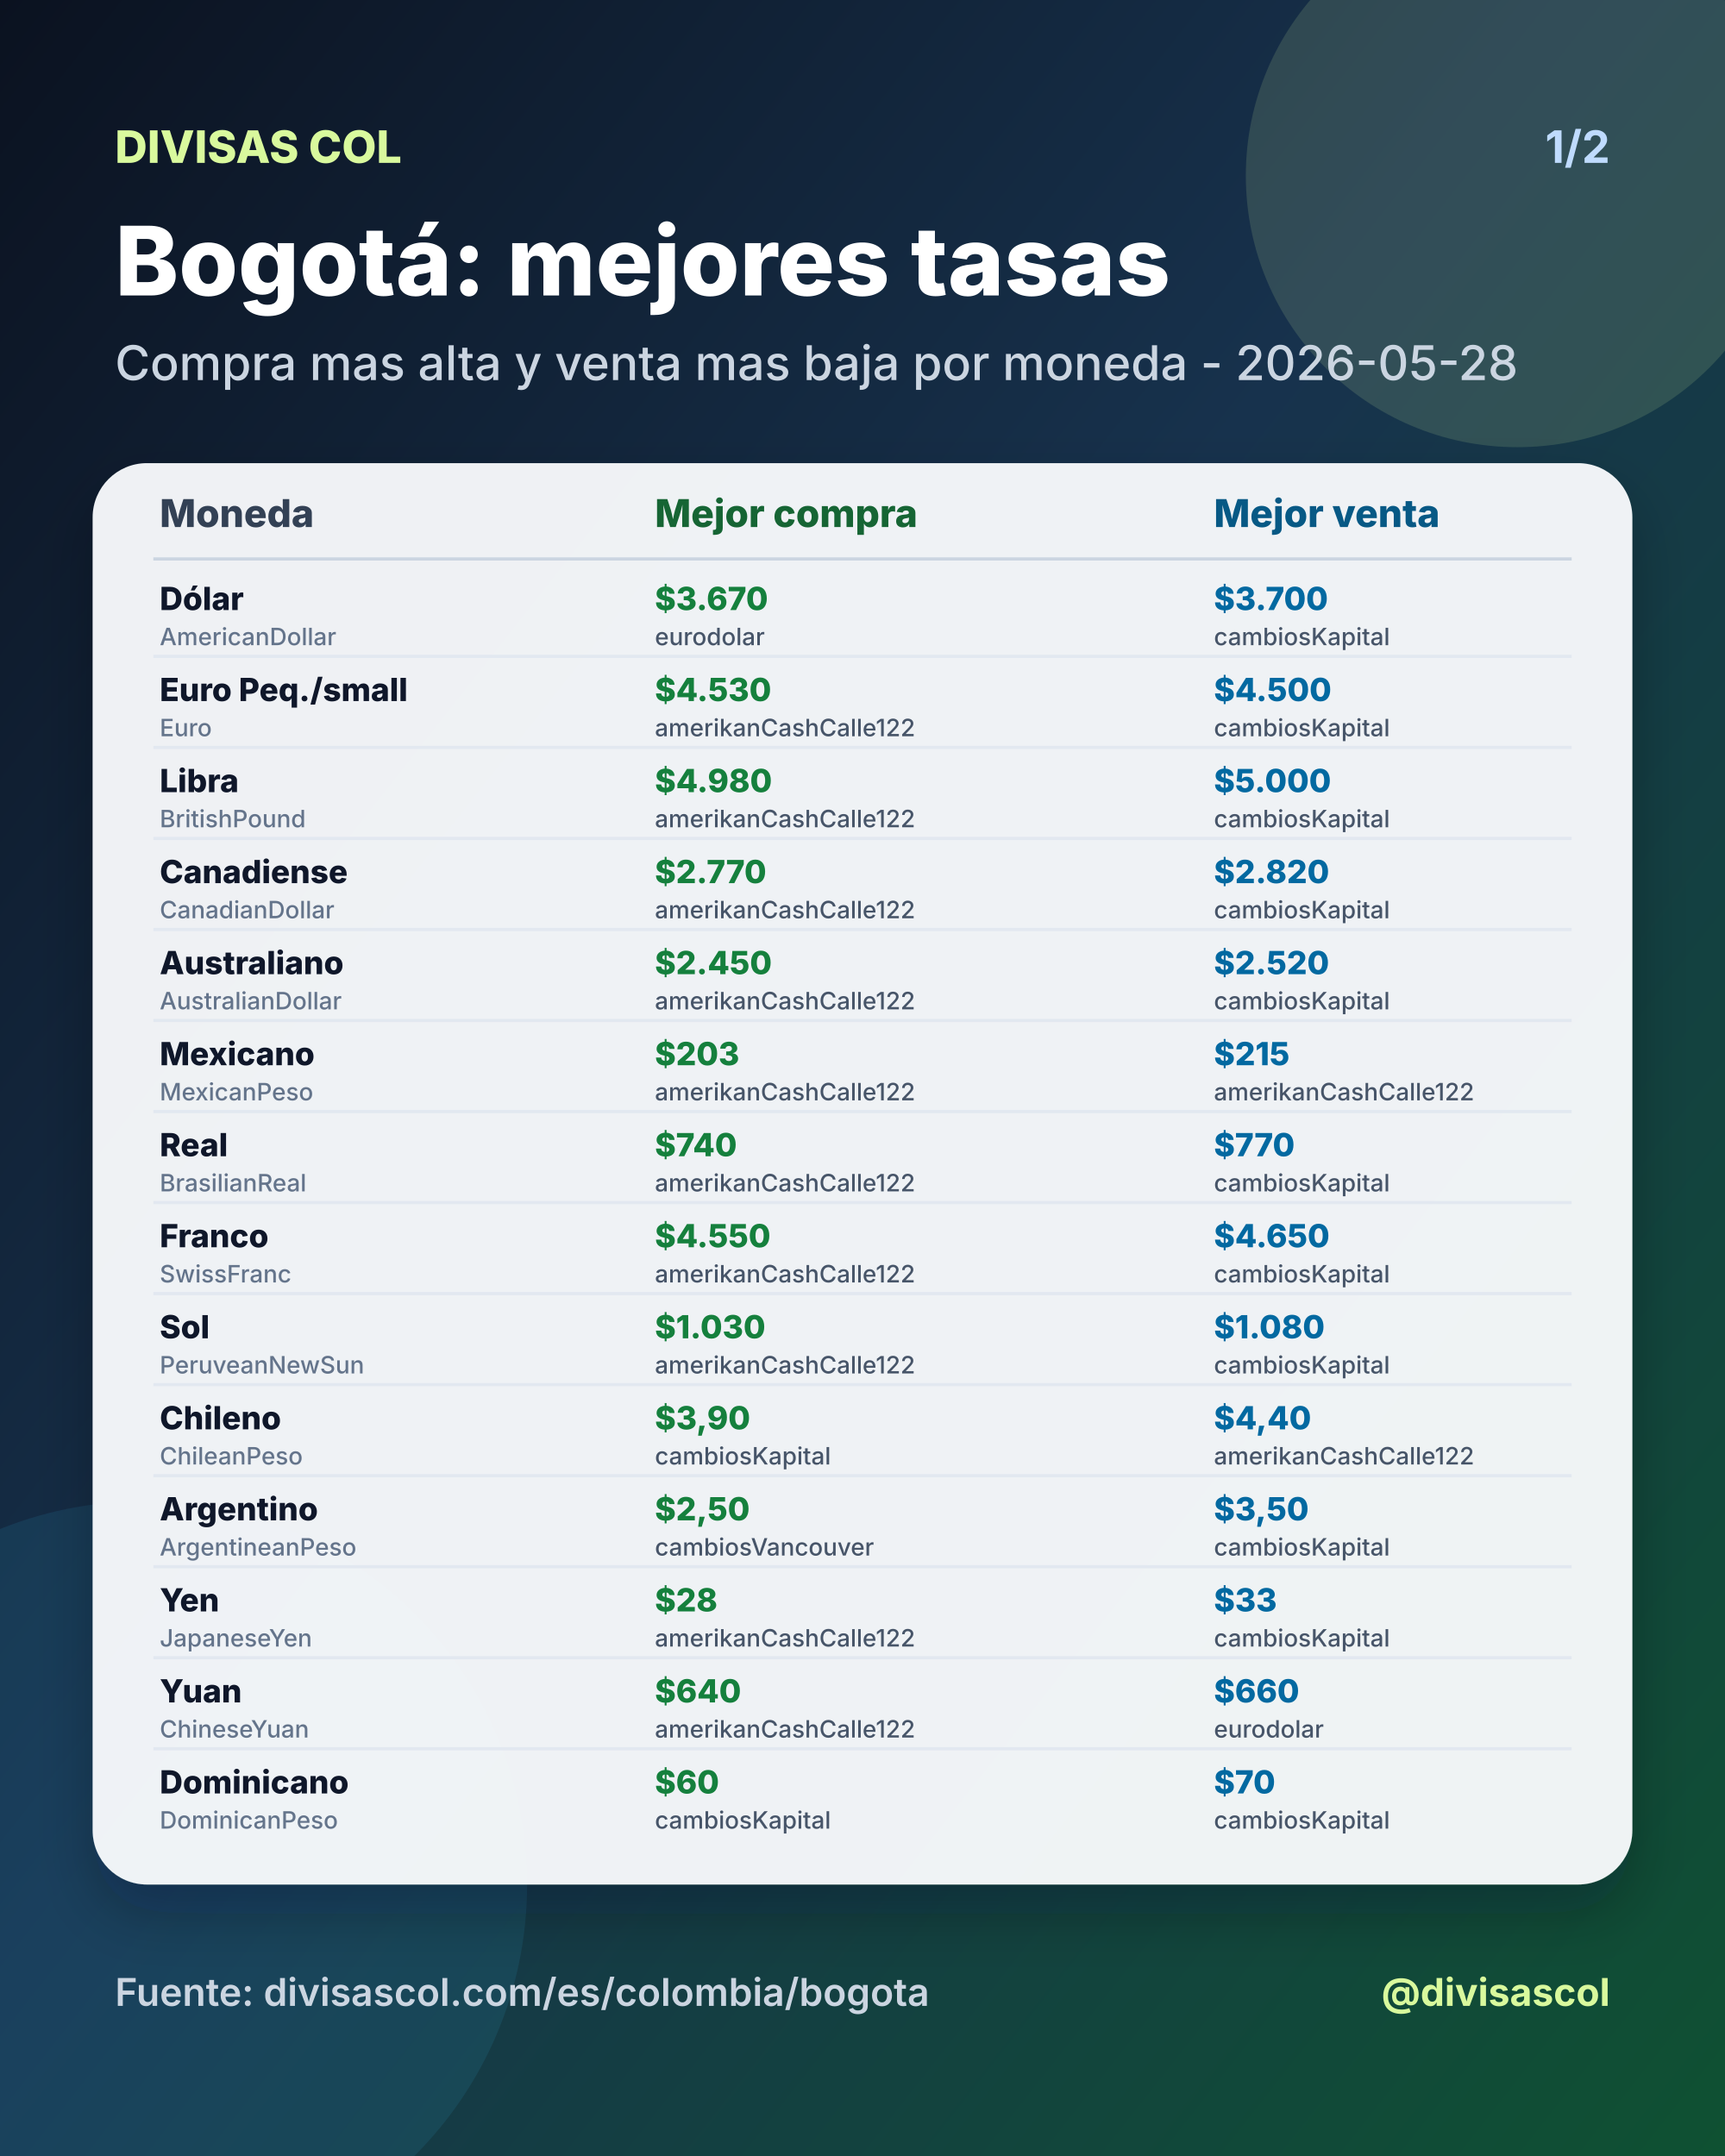
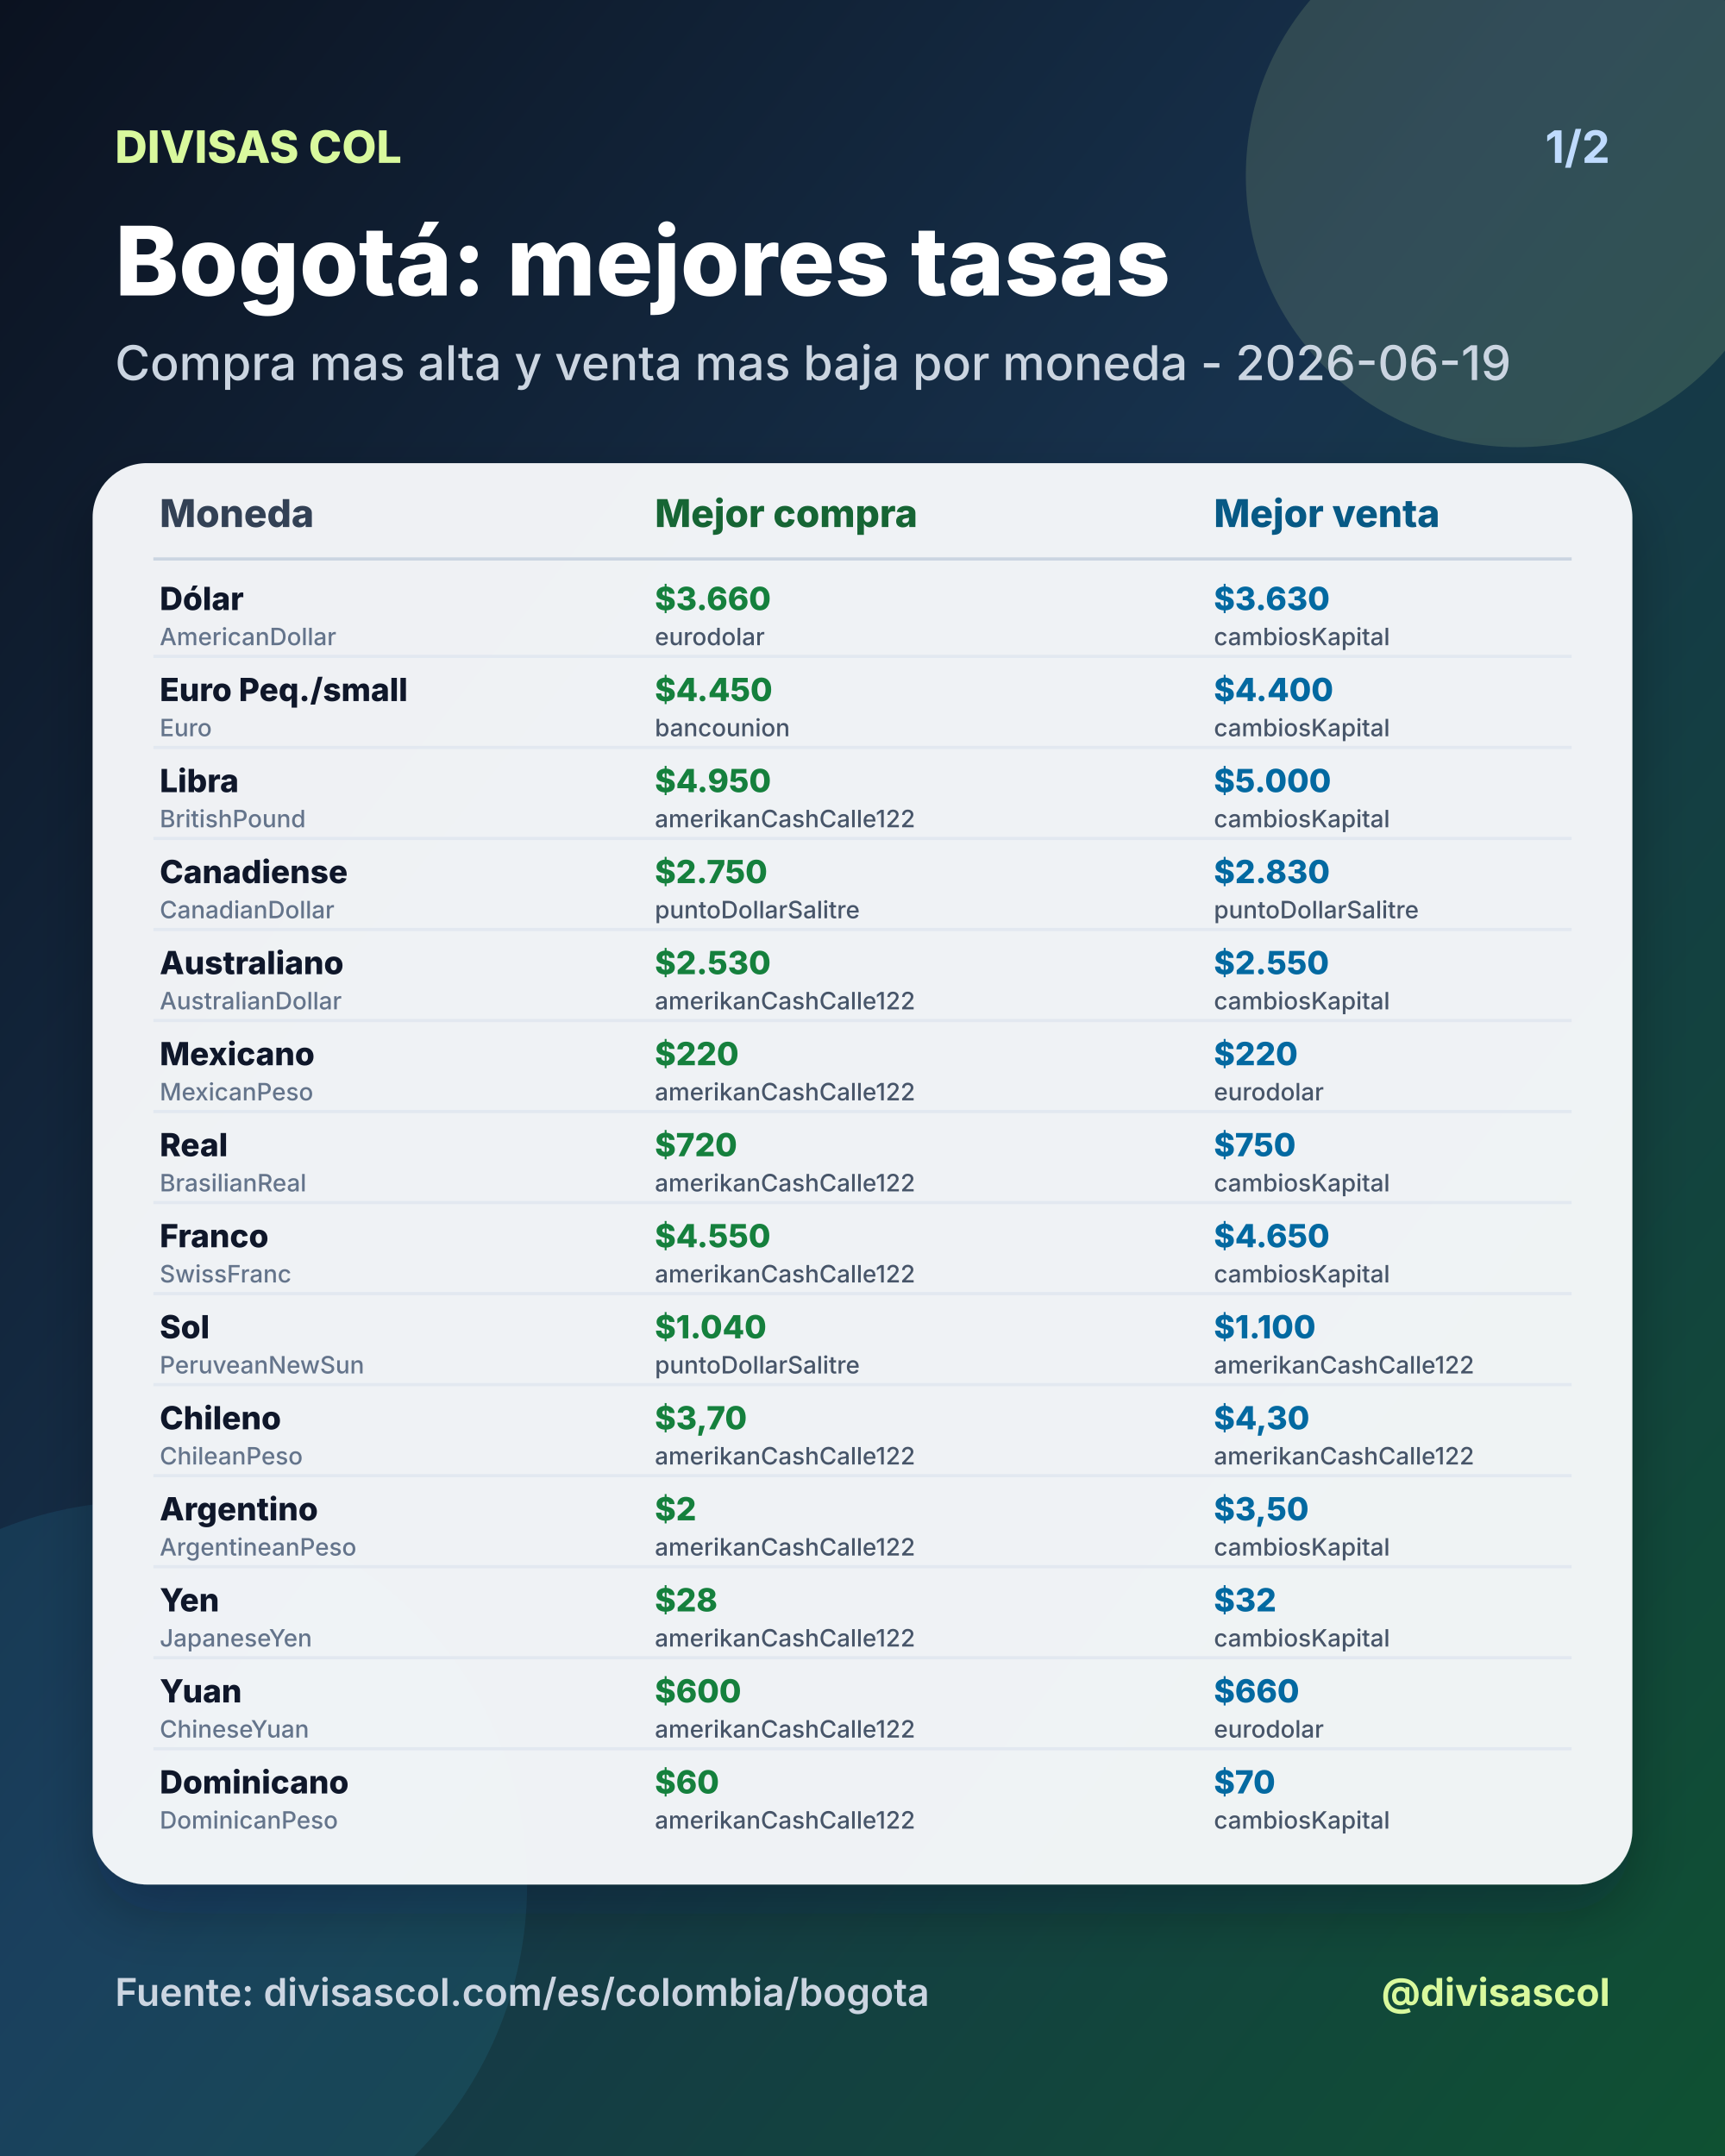
<svg xmlns="http://www.w3.org/2000/svg" width="1080" height="1350" viewBox="0 0 1080 1350">
  <defs>
    <linearGradient id="bg" x1="0" y1="0" x2="1" y2="1">
      <stop offset="0%" stop-color="#0b1220" />
      <stop offset="46%" stop-color="#17324d" />
      <stop offset="100%" stop-color="#0f5132" />
    </linearGradient>
    <filter id="shadow" x="-20%" y="-20%" width="140%" height="140%">
      <feDropShadow dx="0" dy="18" stdDeviation="18" flood-color="#020617" flood-opacity="0.28" />
    </filter>
  </defs>
  <rect width="1080" height="1350" fill="url(#bg)" />
  <circle cx="950" cy="110" r="170" fill="#d9f99d" opacity="0.14" />
  <circle cx="90" cy="1180" r="240" fill="#38bdf8" opacity="0.10" />
  <text x="72" y="102" fill="#d9f99d" font-size="28" font-family="Inter, Arial, sans-serif" font-weight="800" text-anchor="start">DIVISAS COL</text>
  <text x="1008" y="102" fill="#bfdbfe" font-size="28" font-family="Inter, Arial, sans-serif" font-weight="700" text-anchor="end">1/2</text>
  <text x="72" y="185" fill="#ffffff" font-size="60" font-family="Inter, Arial, sans-serif" font-weight="800" text-anchor="start">Bogotá: mejores tasas</text>
-   <text x="72" y="238" fill="#cbd5e1" font-size="30" font-family="Inter, Arial, sans-serif" font-weight="500" text-anchor="start">Compra mas alta y venta mas baja por moneda - 2026-05-28</text>
+   <text x="72" y="238" fill="#cbd5e1" font-size="30" font-family="Inter, Arial, sans-serif" font-weight="500" text-anchor="start">Compra mas alta y venta mas baja por moneda - 2026-06-19</text>
  <rect x="58" y="290" width="964" height="890" rx="34" fill="#f8fafc" opacity="0.96" filter="url(#shadow)" />
  <text x="100" y="330" fill="#334155" font-size="24" font-family="Inter, Arial, sans-serif" font-weight="800" text-anchor="start">Moneda</text>
  <text x="410" y="330" fill="#166534" font-size="24" font-family="Inter, Arial, sans-serif" font-weight="800" text-anchor="start">Mejor compra</text>
  <text x="760" y="330" fill="#075985" font-size="24" font-family="Inter, Arial, sans-serif" font-weight="800" text-anchor="start">Mejor venta</text>
  <line x1="96" y1="350" x2="984" y2="350" stroke="#cbd5e1" stroke-width="2" />
  <text x="100" y="382" fill="#0f172a" font-size="20" font-family="Inter, Arial, sans-serif" font-weight="800" text-anchor="start">Dólar</text>
  <text x="100" y="404" fill="#64748b" font-size="15" font-family="Inter, Arial, sans-serif" font-weight="500" text-anchor="start">AmericanDollar</text>
-   <text x="410" y="382" fill="#15803d" font-size="20" font-family="Inter, Arial, sans-serif" font-weight="800" text-anchor="start">$3.670</text>
+   <text x="410" y="382" fill="#15803d" font-size="20" font-family="Inter, Arial, sans-serif" font-weight="800" text-anchor="start">$3.660</text>
  <text x="410" y="404" fill="#475569" font-size="15" font-family="Inter, Arial, sans-serif" font-weight="500" text-anchor="start">eurodolar</text>
-   <text x="760" y="382" fill="#0369a1" font-size="20" font-family="Inter, Arial, sans-serif" font-weight="800" text-anchor="start">$3.700</text>
+   <text x="760" y="382" fill="#0369a1" font-size="20" font-family="Inter, Arial, sans-serif" font-weight="800" text-anchor="start">$3.630</text>
  <text x="760" y="404" fill="#475569" font-size="15" font-family="Inter, Arial, sans-serif" font-weight="500" text-anchor="start">cambiosKapital</text>
  <line x1="96" y1="411" x2="984" y2="411" stroke="#e2e8f0" stroke-width="2" />
  <text x="100" y="439" fill="#0f172a" font-size="20" font-family="Inter, Arial, sans-serif" font-weight="800" text-anchor="start">Euro Peq./small</text>
  <text x="100" y="461" fill="#64748b" font-size="15" font-family="Inter, Arial, sans-serif" font-weight="500" text-anchor="start">Euro</text>
-   <text x="410" y="439" fill="#15803d" font-size="20" font-family="Inter, Arial, sans-serif" font-weight="800" text-anchor="start">$4.530</text>
-   <text x="410" y="461" fill="#475569" font-size="15" font-family="Inter, Arial, sans-serif" font-weight="500" text-anchor="start">amerikanCashCalle122</text>
-   <text x="760" y="439" fill="#0369a1" font-size="20" font-family="Inter, Arial, sans-serif" font-weight="800" text-anchor="start">$4.500</text>
+   <text x="410" y="439" fill="#15803d" font-size="20" font-family="Inter, Arial, sans-serif" font-weight="800" text-anchor="start">$4.450</text>
+   <text x="410" y="461" fill="#475569" font-size="15" font-family="Inter, Arial, sans-serif" font-weight="500" text-anchor="start">bancounion</text>
+   <text x="760" y="439" fill="#0369a1" font-size="20" font-family="Inter, Arial, sans-serif" font-weight="800" text-anchor="start">$4.400</text>
  <text x="760" y="461" fill="#475569" font-size="15" font-family="Inter, Arial, sans-serif" font-weight="500" text-anchor="start">cambiosKapital</text>
  <line x1="96" y1="468" x2="984" y2="468" stroke="#e2e8f0" stroke-width="2" />
  <text x="100" y="496" fill="#0f172a" font-size="20" font-family="Inter, Arial, sans-serif" font-weight="800" text-anchor="start">Libra</text>
  <text x="100" y="518" fill="#64748b" font-size="15" font-family="Inter, Arial, sans-serif" font-weight="500" text-anchor="start">BritishPound</text>
-   <text x="410" y="496" fill="#15803d" font-size="20" font-family="Inter, Arial, sans-serif" font-weight="800" text-anchor="start">$4.980</text>
+   <text x="410" y="496" fill="#15803d" font-size="20" font-family="Inter, Arial, sans-serif" font-weight="800" text-anchor="start">$4.950</text>
  <text x="410" y="518" fill="#475569" font-size="15" font-family="Inter, Arial, sans-serif" font-weight="500" text-anchor="start">amerikanCashCalle122</text>
  <text x="760" y="496" fill="#0369a1" font-size="20" font-family="Inter, Arial, sans-serif" font-weight="800" text-anchor="start">$5.000</text>
  <text x="760" y="518" fill="#475569" font-size="15" font-family="Inter, Arial, sans-serif" font-weight="500" text-anchor="start">cambiosKapital</text>
  <line x1="96" y1="525" x2="984" y2="525" stroke="#e2e8f0" stroke-width="2" />
  <text x="100" y="553" fill="#0f172a" font-size="20" font-family="Inter, Arial, sans-serif" font-weight="800" text-anchor="start">Canadiense</text>
  <text x="100" y="575" fill="#64748b" font-size="15" font-family="Inter, Arial, sans-serif" font-weight="500" text-anchor="start">CanadianDollar</text>
-   <text x="410" y="553" fill="#15803d" font-size="20" font-family="Inter, Arial, sans-serif" font-weight="800" text-anchor="start">$2.770</text>
-   <text x="410" y="575" fill="#475569" font-size="15" font-family="Inter, Arial, sans-serif" font-weight="500" text-anchor="start">amerikanCashCalle122</text>
-   <text x="760" y="553" fill="#0369a1" font-size="20" font-family="Inter, Arial, sans-serif" font-weight="800" text-anchor="start">$2.820</text>
-   <text x="760" y="575" fill="#475569" font-size="15" font-family="Inter, Arial, sans-serif" font-weight="500" text-anchor="start">cambiosKapital</text>
+   <text x="410" y="553" fill="#15803d" font-size="20" font-family="Inter, Arial, sans-serif" font-weight="800" text-anchor="start">$2.750</text>
+   <text x="410" y="575" fill="#475569" font-size="15" font-family="Inter, Arial, sans-serif" font-weight="500" text-anchor="start">puntoDollarSalitre</text>
+   <text x="760" y="553" fill="#0369a1" font-size="20" font-family="Inter, Arial, sans-serif" font-weight="800" text-anchor="start">$2.830</text>
+   <text x="760" y="575" fill="#475569" font-size="15" font-family="Inter, Arial, sans-serif" font-weight="500" text-anchor="start">puntoDollarSalitre</text>
  <line x1="96" y1="582" x2="984" y2="582" stroke="#e2e8f0" stroke-width="2" />
  <text x="100" y="610" fill="#0f172a" font-size="20" font-family="Inter, Arial, sans-serif" font-weight="800" text-anchor="start">Australiano</text>
  <text x="100" y="632" fill="#64748b" font-size="15" font-family="Inter, Arial, sans-serif" font-weight="500" text-anchor="start">AustralianDollar</text>
-   <text x="410" y="610" fill="#15803d" font-size="20" font-family="Inter, Arial, sans-serif" font-weight="800" text-anchor="start">$2.450</text>
+   <text x="410" y="610" fill="#15803d" font-size="20" font-family="Inter, Arial, sans-serif" font-weight="800" text-anchor="start">$2.530</text>
  <text x="410" y="632" fill="#475569" font-size="15" font-family="Inter, Arial, sans-serif" font-weight="500" text-anchor="start">amerikanCashCalle122</text>
-   <text x="760" y="610" fill="#0369a1" font-size="20" font-family="Inter, Arial, sans-serif" font-weight="800" text-anchor="start">$2.520</text>
+   <text x="760" y="610" fill="#0369a1" font-size="20" font-family="Inter, Arial, sans-serif" font-weight="800" text-anchor="start">$2.550</text>
  <text x="760" y="632" fill="#475569" font-size="15" font-family="Inter, Arial, sans-serif" font-weight="500" text-anchor="start">cambiosKapital</text>
  <line x1="96" y1="639" x2="984" y2="639" stroke="#e2e8f0" stroke-width="2" />
  <text x="100" y="667" fill="#0f172a" font-size="20" font-family="Inter, Arial, sans-serif" font-weight="800" text-anchor="start">Mexicano</text>
  <text x="100" y="689" fill="#64748b" font-size="15" font-family="Inter, Arial, sans-serif" font-weight="500" text-anchor="start">MexicanPeso</text>
-   <text x="410" y="667" fill="#15803d" font-size="20" font-family="Inter, Arial, sans-serif" font-weight="800" text-anchor="start">$203</text>
+   <text x="410" y="667" fill="#15803d" font-size="20" font-family="Inter, Arial, sans-serif" font-weight="800" text-anchor="start">$220</text>
  <text x="410" y="689" fill="#475569" font-size="15" font-family="Inter, Arial, sans-serif" font-weight="500" text-anchor="start">amerikanCashCalle122</text>
-   <text x="760" y="667" fill="#0369a1" font-size="20" font-family="Inter, Arial, sans-serif" font-weight="800" text-anchor="start">$215</text>
-   <text x="760" y="689" fill="#475569" font-size="15" font-family="Inter, Arial, sans-serif" font-weight="500" text-anchor="start">amerikanCashCalle122</text>
+   <text x="760" y="667" fill="#0369a1" font-size="20" font-family="Inter, Arial, sans-serif" font-weight="800" text-anchor="start">$220</text>
+   <text x="760" y="689" fill="#475569" font-size="15" font-family="Inter, Arial, sans-serif" font-weight="500" text-anchor="start">eurodolar</text>
  <line x1="96" y1="696" x2="984" y2="696" stroke="#e2e8f0" stroke-width="2" />
  <text x="100" y="724" fill="#0f172a" font-size="20" font-family="Inter, Arial, sans-serif" font-weight="800" text-anchor="start">Real</text>
  <text x="100" y="746" fill="#64748b" font-size="15" font-family="Inter, Arial, sans-serif" font-weight="500" text-anchor="start">BrasilianReal</text>
-   <text x="410" y="724" fill="#15803d" font-size="20" font-family="Inter, Arial, sans-serif" font-weight="800" text-anchor="start">$740</text>
+   <text x="410" y="724" fill="#15803d" font-size="20" font-family="Inter, Arial, sans-serif" font-weight="800" text-anchor="start">$720</text>
  <text x="410" y="746" fill="#475569" font-size="15" font-family="Inter, Arial, sans-serif" font-weight="500" text-anchor="start">amerikanCashCalle122</text>
-   <text x="760" y="724" fill="#0369a1" font-size="20" font-family="Inter, Arial, sans-serif" font-weight="800" text-anchor="start">$770</text>
+   <text x="760" y="724" fill="#0369a1" font-size="20" font-family="Inter, Arial, sans-serif" font-weight="800" text-anchor="start">$750</text>
  <text x="760" y="746" fill="#475569" font-size="15" font-family="Inter, Arial, sans-serif" font-weight="500" text-anchor="start">cambiosKapital</text>
  <line x1="96" y1="753" x2="984" y2="753" stroke="#e2e8f0" stroke-width="2" />
  <text x="100" y="781" fill="#0f172a" font-size="20" font-family="Inter, Arial, sans-serif" font-weight="800" text-anchor="start">Franco</text>
  <text x="100" y="803" fill="#64748b" font-size="15" font-family="Inter, Arial, sans-serif" font-weight="500" text-anchor="start">SwissFranc</text>
  <text x="410" y="781" fill="#15803d" font-size="20" font-family="Inter, Arial, sans-serif" font-weight="800" text-anchor="start">$4.550</text>
  <text x="410" y="803" fill="#475569" font-size="15" font-family="Inter, Arial, sans-serif" font-weight="500" text-anchor="start">amerikanCashCalle122</text>
  <text x="760" y="781" fill="#0369a1" font-size="20" font-family="Inter, Arial, sans-serif" font-weight="800" text-anchor="start">$4.650</text>
  <text x="760" y="803" fill="#475569" font-size="15" font-family="Inter, Arial, sans-serif" font-weight="500" text-anchor="start">cambiosKapital</text>
  <line x1="96" y1="810" x2="984" y2="810" stroke="#e2e8f0" stroke-width="2" />
  <text x="100" y="838" fill="#0f172a" font-size="20" font-family="Inter, Arial, sans-serif" font-weight="800" text-anchor="start">Sol</text>
  <text x="100" y="860" fill="#64748b" font-size="15" font-family="Inter, Arial, sans-serif" font-weight="500" text-anchor="start">PeruveanNewSun</text>
-   <text x="410" y="838" fill="#15803d" font-size="20" font-family="Inter, Arial, sans-serif" font-weight="800" text-anchor="start">$1.030</text>
-   <text x="410" y="860" fill="#475569" font-size="15" font-family="Inter, Arial, sans-serif" font-weight="500" text-anchor="start">amerikanCashCalle122</text>
-   <text x="760" y="838" fill="#0369a1" font-size="20" font-family="Inter, Arial, sans-serif" font-weight="800" text-anchor="start">$1.080</text>
-   <text x="760" y="860" fill="#475569" font-size="15" font-family="Inter, Arial, sans-serif" font-weight="500" text-anchor="start">cambiosKapital</text>
+   <text x="410" y="838" fill="#15803d" font-size="20" font-family="Inter, Arial, sans-serif" font-weight="800" text-anchor="start">$1.040</text>
+   <text x="410" y="860" fill="#475569" font-size="15" font-family="Inter, Arial, sans-serif" font-weight="500" text-anchor="start">puntoDollarSalitre</text>
+   <text x="760" y="838" fill="#0369a1" font-size="20" font-family="Inter, Arial, sans-serif" font-weight="800" text-anchor="start">$1.100</text>
+   <text x="760" y="860" fill="#475569" font-size="15" font-family="Inter, Arial, sans-serif" font-weight="500" text-anchor="start">amerikanCashCalle122</text>
  <line x1="96" y1="867" x2="984" y2="867" stroke="#e2e8f0" stroke-width="2" />
  <text x="100" y="895" fill="#0f172a" font-size="20" font-family="Inter, Arial, sans-serif" font-weight="800" text-anchor="start">Chileno</text>
  <text x="100" y="917" fill="#64748b" font-size="15" font-family="Inter, Arial, sans-serif" font-weight="500" text-anchor="start">ChileanPeso</text>
-   <text x="410" y="895" fill="#15803d" font-size="20" font-family="Inter, Arial, sans-serif" font-weight="800" text-anchor="start">$3,90</text>
-   <text x="410" y="917" fill="#475569" font-size="15" font-family="Inter, Arial, sans-serif" font-weight="500" text-anchor="start">cambiosKapital</text>
-   <text x="760" y="895" fill="#0369a1" font-size="20" font-family="Inter, Arial, sans-serif" font-weight="800" text-anchor="start">$4,40</text>
+   <text x="410" y="895" fill="#15803d" font-size="20" font-family="Inter, Arial, sans-serif" font-weight="800" text-anchor="start">$3,70</text>
+   <text x="410" y="917" fill="#475569" font-size="15" font-family="Inter, Arial, sans-serif" font-weight="500" text-anchor="start">amerikanCashCalle122</text>
+   <text x="760" y="895" fill="#0369a1" font-size="20" font-family="Inter, Arial, sans-serif" font-weight="800" text-anchor="start">$4,30</text>
  <text x="760" y="917" fill="#475569" font-size="15" font-family="Inter, Arial, sans-serif" font-weight="500" text-anchor="start">amerikanCashCalle122</text>
  <line x1="96" y1="924" x2="984" y2="924" stroke="#e2e8f0" stroke-width="2" />
  <text x="100" y="952" fill="#0f172a" font-size="20" font-family="Inter, Arial, sans-serif" font-weight="800" text-anchor="start">Argentino</text>
  <text x="100" y="974" fill="#64748b" font-size="15" font-family="Inter, Arial, sans-serif" font-weight="500" text-anchor="start">ArgentineanPeso</text>
-   <text x="410" y="952" fill="#15803d" font-size="20" font-family="Inter, Arial, sans-serif" font-weight="800" text-anchor="start">$2,50</text>
-   <text x="410" y="974" fill="#475569" font-size="15" font-family="Inter, Arial, sans-serif" font-weight="500" text-anchor="start">cambiosVancouver</text>
+   <text x="410" y="952" fill="#15803d" font-size="20" font-family="Inter, Arial, sans-serif" font-weight="800" text-anchor="start">$2</text>
+   <text x="410" y="974" fill="#475569" font-size="15" font-family="Inter, Arial, sans-serif" font-weight="500" text-anchor="start">amerikanCashCalle122</text>
  <text x="760" y="952" fill="#0369a1" font-size="20" font-family="Inter, Arial, sans-serif" font-weight="800" text-anchor="start">$3,50</text>
  <text x="760" y="974" fill="#475569" font-size="15" font-family="Inter, Arial, sans-serif" font-weight="500" text-anchor="start">cambiosKapital</text>
  <line x1="96" y1="981" x2="984" y2="981" stroke="#e2e8f0" stroke-width="2" />
  <text x="100" y="1009" fill="#0f172a" font-size="20" font-family="Inter, Arial, sans-serif" font-weight="800" text-anchor="start">Yen</text>
  <text x="100" y="1031" fill="#64748b" font-size="15" font-family="Inter, Arial, sans-serif" font-weight="500" text-anchor="start">JapaneseYen</text>
  <text x="410" y="1009" fill="#15803d" font-size="20" font-family="Inter, Arial, sans-serif" font-weight="800" text-anchor="start">$28</text>
  <text x="410" y="1031" fill="#475569" font-size="15" font-family="Inter, Arial, sans-serif" font-weight="500" text-anchor="start">amerikanCashCalle122</text>
-   <text x="760" y="1009" fill="#0369a1" font-size="20" font-family="Inter, Arial, sans-serif" font-weight="800" text-anchor="start">$33</text>
+   <text x="760" y="1009" fill="#0369a1" font-size="20" font-family="Inter, Arial, sans-serif" font-weight="800" text-anchor="start">$32</text>
  <text x="760" y="1031" fill="#475569" font-size="15" font-family="Inter, Arial, sans-serif" font-weight="500" text-anchor="start">cambiosKapital</text>
  <line x1="96" y1="1038" x2="984" y2="1038" stroke="#e2e8f0" stroke-width="2" />
  <text x="100" y="1066" fill="#0f172a" font-size="20" font-family="Inter, Arial, sans-serif" font-weight="800" text-anchor="start">Yuan</text>
  <text x="100" y="1088" fill="#64748b" font-size="15" font-family="Inter, Arial, sans-serif" font-weight="500" text-anchor="start">ChineseYuan</text>
-   <text x="410" y="1066" fill="#15803d" font-size="20" font-family="Inter, Arial, sans-serif" font-weight="800" text-anchor="start">$640</text>
+   <text x="410" y="1066" fill="#15803d" font-size="20" font-family="Inter, Arial, sans-serif" font-weight="800" text-anchor="start">$600</text>
  <text x="410" y="1088" fill="#475569" font-size="15" font-family="Inter, Arial, sans-serif" font-weight="500" text-anchor="start">amerikanCashCalle122</text>
  <text x="760" y="1066" fill="#0369a1" font-size="20" font-family="Inter, Arial, sans-serif" font-weight="800" text-anchor="start">$660</text>
  <text x="760" y="1088" fill="#475569" font-size="15" font-family="Inter, Arial, sans-serif" font-weight="500" text-anchor="start">eurodolar</text>
  <line x1="96" y1="1095" x2="984" y2="1095" stroke="#e2e8f0" stroke-width="2" />
  <text x="100" y="1123" fill="#0f172a" font-size="20" font-family="Inter, Arial, sans-serif" font-weight="800" text-anchor="start">Dominicano</text>
  <text x="100" y="1145" fill="#64748b" font-size="15" font-family="Inter, Arial, sans-serif" font-weight="500" text-anchor="start">DominicanPeso</text>
  <text x="410" y="1123" fill="#15803d" font-size="20" font-family="Inter, Arial, sans-serif" font-weight="800" text-anchor="start">$60</text>
-   <text x="410" y="1145" fill="#475569" font-size="15" font-family="Inter, Arial, sans-serif" font-weight="500" text-anchor="start">cambiosKapital</text>
+   <text x="410" y="1145" fill="#475569" font-size="15" font-family="Inter, Arial, sans-serif" font-weight="500" text-anchor="start">amerikanCashCalle122</text>
  <text x="760" y="1123" fill="#0369a1" font-size="20" font-family="Inter, Arial, sans-serif" font-weight="800" text-anchor="start">$70</text>
  <text x="760" y="1145" fill="#475569" font-size="15" font-family="Inter, Arial, sans-serif" font-weight="500" text-anchor="start">cambiosKapital</text>
  <text x="72" y="1256" fill="#cbd5e1" font-size="24" font-family="Inter, Arial, sans-serif" font-weight="600" text-anchor="start">Fuente: divisascol.com/es/colombia/bogota</text>
  <text x="1008" y="1256" fill="#d9f99d" font-size="24" font-family="Inter, Arial, sans-serif" font-weight="700" text-anchor="end">@divisascol</text>
</svg>
